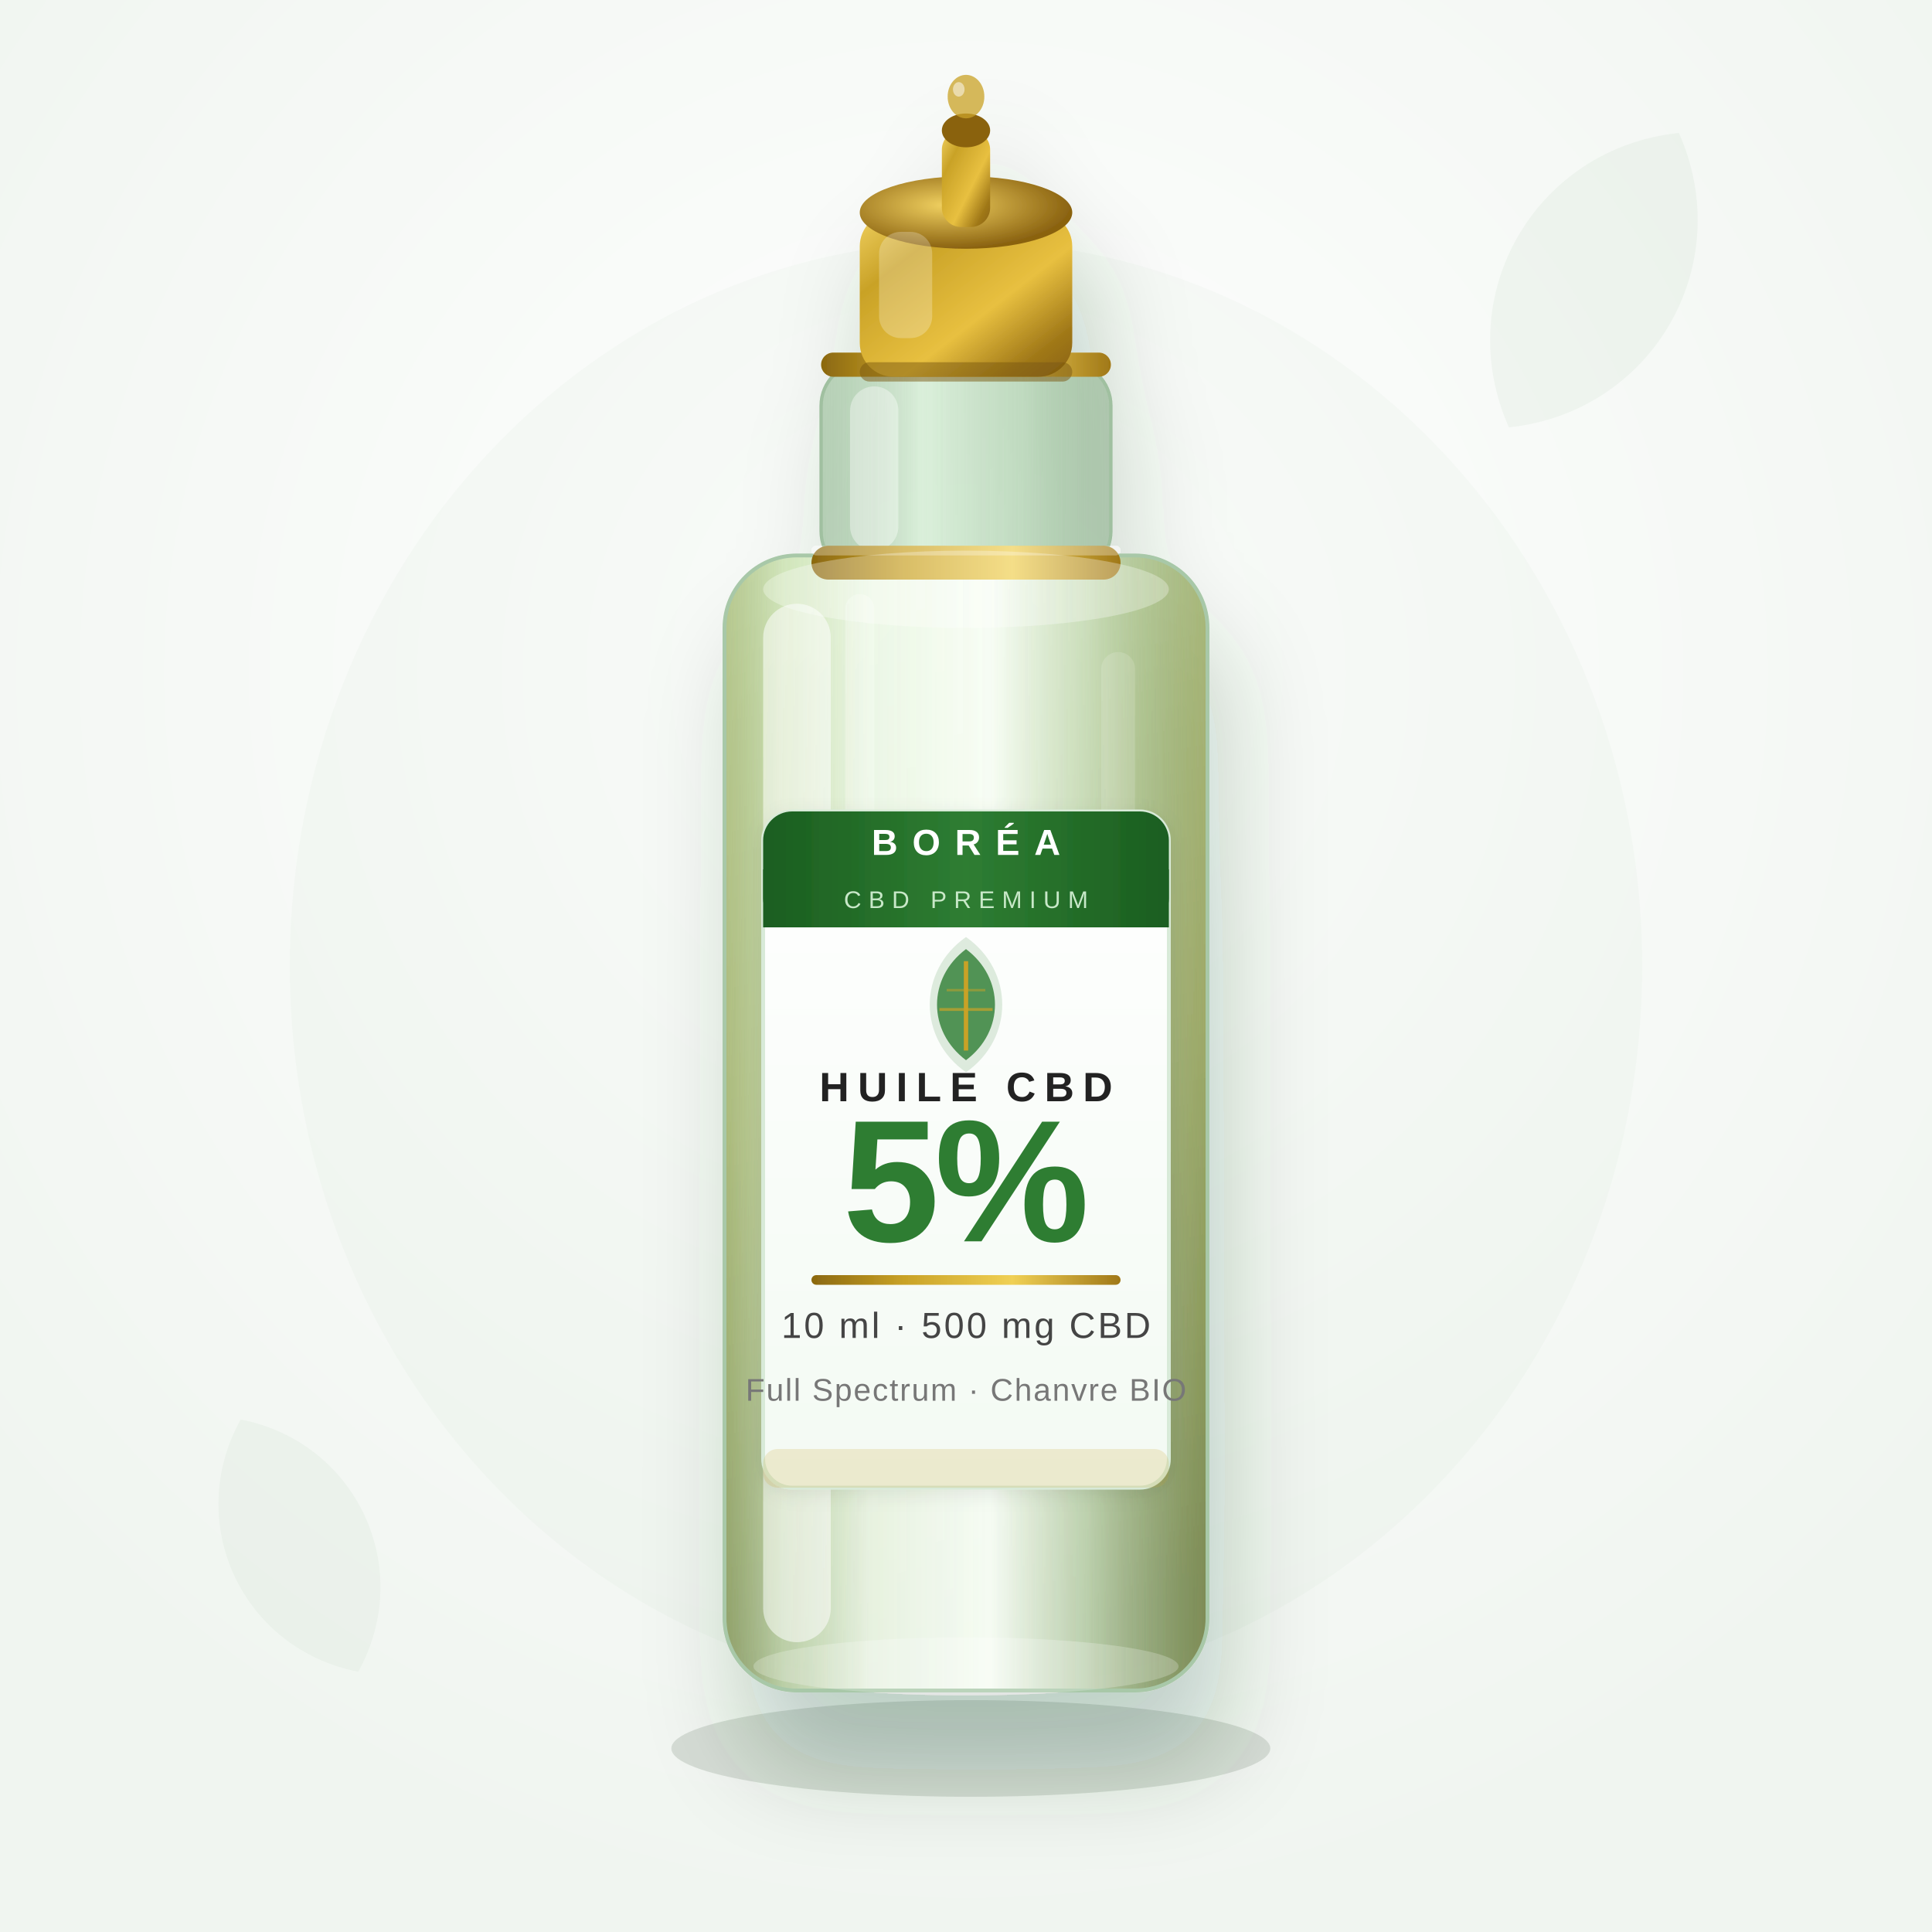
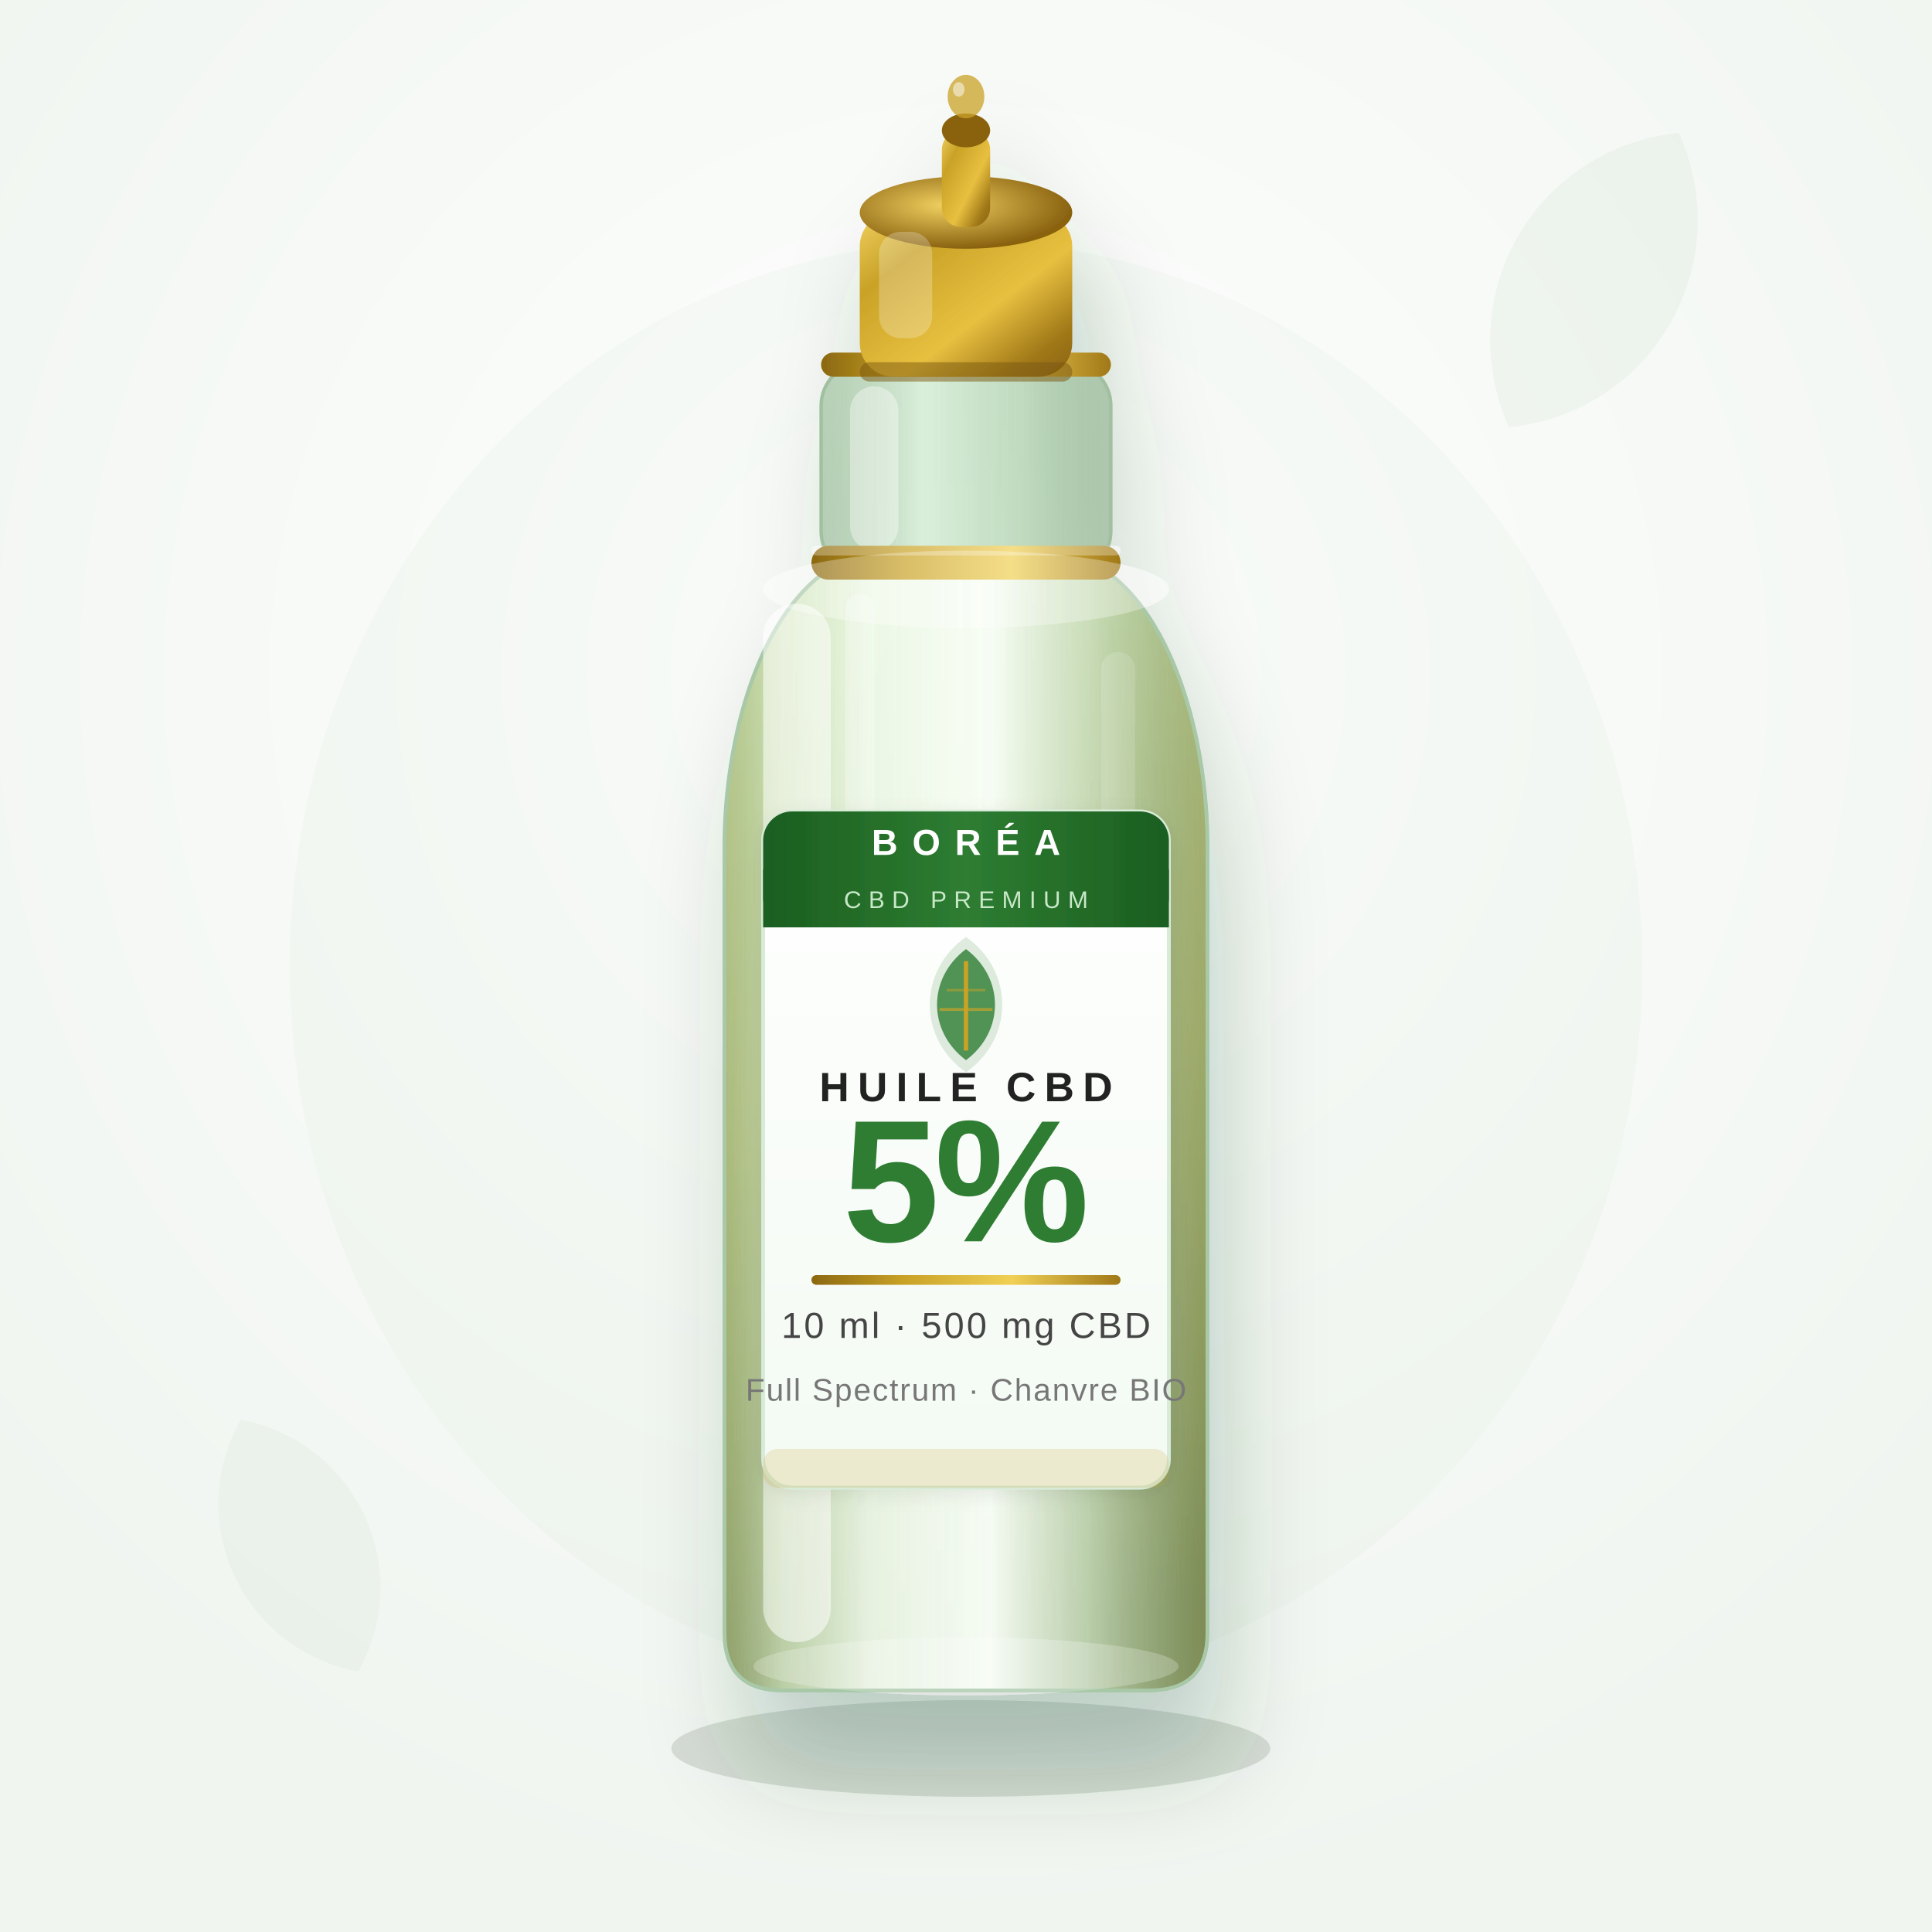
<svg xmlns="http://www.w3.org/2000/svg" viewBox="0 0 400 400" width="400" height="400">
  <defs>
    <radialGradient id="bg-h5" cx="50%" cy="35%" r="65%">
      <stop offset="0%" stop-color="#ffffff" />
      <stop offset="100%" stop-color="#f0f5f0" />
    </radialGradient>
    <linearGradient id="glass-h5" x1="0%" y1="0%" x2="100%" y2="0%">
      <stop offset="0%" stop-color="#8ab88a" stop-opacity="0.55" />
      <stop offset="12%" stop-color="#c8e8c8" stop-opacity="0.75" />
      <stop offset="30%" stop-color="#edfaed" stop-opacity="0.92" />
      <stop offset="55%" stop-color="#f8fff8" stop-opacity="0.97" />
      <stop offset="75%" stop-color="#c5e0c5" stop-opacity="0.82" />
      <stop offset="90%" stop-color="#90b890" stop-opacity="0.65" />
      <stop offset="100%" stop-color="#6a9a6a" stop-opacity="0.50" />
    </linearGradient>
    <linearGradient id="oil-h5" x1="0%" y1="0%" x2="10%" y2="100%">
      <stop offset="0%" stop-color="#e8c84a" stop-opacity="0.55" />
      <stop offset="50%" stop-color="#c9a227" stop-opacity="0.65" />
      <stop offset="100%" stop-color="#7a5e10" stop-opacity="0.75" />
    </linearGradient>
    <linearGradient id="neck-h5" x1="0%" y1="0%" x2="100%" y2="0%">
      <stop offset="0%" stop-color="#90b890" stop-opacity="0.6" />
      <stop offset="35%" stop-color="#daf0da" stop-opacity="0.9" />
      <stop offset="70%" stop-color="#b8d8b8" stop-opacity="0.8" />
      <stop offset="100%" stop-color="#80a880" stop-opacity="0.55" />
    </linearGradient>
    <linearGradient id="cap-h5" x1="0%" y1="0%" x2="100%" y2="100%">
      <stop offset="0%" stop-color="#f0d060" />
      <stop offset="25%" stop-color="#c9a227" />
      <stop offset="60%" stop-color="#e8c040" />
      <stop offset="85%" stop-color="#a07818" />
      <stop offset="100%" stop-color="#8a6210" />
    </linearGradient>
    <radialGradient id="cap-top-h5" cx="40%" cy="40%" r="60%">
      <stop offset="0%" stop-color="#f0d060" />
      <stop offset="100%" stop-color="#8a6210" />
    </radialGradient>
    <linearGradient id="label-h5" x1="0%" y1="0%" x2="0%" y2="100%">
      <stop offset="0%" stop-color="#ffffff" />
      <stop offset="100%" stop-color="#f3faf3" />
    </linearGradient>
    <linearGradient id="label-green-h5" x1="0%" y1="0%" x2="100%" y2="0%">
      <stop offset="0%" stop-color="#1b5e20" />
      <stop offset="50%" stop-color="#2e7d32" />
      <stop offset="100%" stop-color="#1b5e20" />
    </linearGradient>
    <linearGradient id="gold-h5" x1="0%" y1="0%" x2="100%" y2="0%">
      <stop offset="0%" stop-color="#8b6810" />
      <stop offset="30%" stop-color="#c9a227" />
      <stop offset="65%" stop-color="#f0d055" />
      <stop offset="100%" stop-color="#a07818" />
    </linearGradient>
    <filter id="shadow-h5" x="-30%" y="-20%" width="160%" height="160%">
      <feGaussianBlur in="SourceAlpha" stdDeviation="10" result="blur" />
      <feOffset dx="4" dy="16" result="offsetBlur" />
      <feFlood flood-color="#1a4020" flood-opacity="0.22" result="color" />
      <feComposite in="color" in2="offsetBlur" operator="in" result="shadow" />
      <feMerge>
        <feMergeNode in="shadow" />
        <feMergeNode in="SourceGraphic" />
      </feMerge>
    </filter>
    <filter id="label-shadow-h5">
      <feDropShadow dx="0" dy="1" stdDeviation="2" flood-color="#000" flood-opacity="0.08" />
    </filter>
    <clipPath id="bottle-clip-h5">
-       <rect x="150" y="115" width="100" height="235" rx="15" />
+       <path d="M170,119 C156,130 150,155 150,175 L150,338 Q150,350 162,350 L238,350 Q250,350 250,338 L250,175 C250,155 244,130 230,119 Z" />
    </clipPath>
    <clipPath id="neck-clip-h5">
      <rect x="170" y="75" width="60" height="42" />
    </clipPath>
  </defs>
  <rect width="400" height="400" fill="url(#bg-h5)" />
  <ellipse cx="200" cy="200" rx="140" ry="150" fill="#2e7d32" opacity="0.025" />
  <ellipse cx="201" cy="362" rx="62" ry="10" fill="#1a3a1a" opacity="0.14" />
  <g filter="url(#shadow-h5)">
-     <rect x="150" y="115" width="100" height="235" rx="15" fill="url(#oil-h5)" clip-path="url(#bottle-clip-h5)" />
-     <rect x="150" y="115" width="100" height="235" rx="15" fill="url(#glass-h5)" stroke="#a8c8a8" stroke-width="0.8" />
+     <path d="M170,119 C156,130 150,155 150,175 L150,338 Q150,350 162,350 L238,350 Q250,350 250,338 L250,175 C250,155 244,130 230,119 Z" fill="url(#oil-h5)" clip-path="url(#bottle-clip-h5)" />
+     <path d="M170,119 C156,130 150,155 150,175 L150,338 Q150,350 162,350 L238,350 Q250,350 250,338 L250,175 C250,155 244,130 230,119 Z" fill="url(#glass-h5)" stroke="#a8c8a8" stroke-width="0.8" />
    <rect x="170" y="75" width="60" height="44" rx="9" fill="url(#neck-h5)" stroke="#a0c0a0" stroke-width="0.7" />
    <rect x="176" y="80" width="10" height="34" rx="5" fill="white" opacity="0.38" />
    <rect x="168" y="113" width="64" height="7" rx="3.5" fill="url(#gold-h5)" />
    <rect x="168" y="113" width="64" height="2" rx="1" fill="white" opacity="0.3" />
    <rect x="170" y="73" width="60" height="5" rx="2.5" fill="url(#gold-h5)" />
    <rect x="158" y="125" width="14" height="215" rx="7" fill="white" opacity="0.52" />
    <rect x="175" y="123" width="6" height="100" rx="3" fill="white" opacity="0.24" />
    <ellipse cx="200" cy="122" rx="42" ry="8" fill="white" opacity="0.30" />
    <rect x="228" y="135" width="7" height="160" rx="3.5" fill="white" opacity="0.14" />
    <ellipse cx="200" cy="345" rx="44" ry="6" fill="white" opacity="0.22" />
    <rect x="158" y="168" width="84" height="140" rx="6" fill="url(#label-h5)" filter="url(#label-shadow-h5)" stroke="#d8ead8" stroke-width="0.8" />
    <rect x="158" y="168" width="84" height="24" rx="6" fill="url(#label-green-h5)" />
    <rect x="158" y="180" width="84" height="12" fill="url(#label-green-h5)" />
    <text x="200" y="177" font-family="'Helvetica Neue', Arial, sans-serif" font-size="7.5" font-weight="700" fill="white" text-anchor="middle" letter-spacing="3">BORÉA</text>
    <text x="200" y="188" font-family="'Helvetica Neue', Arial, sans-serif" font-size="5" font-weight="400" fill="#c8e8c8" text-anchor="middle" letter-spacing="1.5">CBD PREMIUM</text>
    <g transform="translate(200, 208)">
      <path d="M0,-14 C10,-7 10,7 0,14 C-10,7 -10,-7 0,-14Z" fill="#2e7d32" opacity="0.15" />
      <path d="M0,-11.5 C8,-5.5 8,5.5 0,11.5 C-8,5.5 -8,-5.5 0,-11.5Z" fill="#2e7d32" opacity="0.80" />
      <line x1="0" y1="-9" x2="0" y2="9.5" stroke="#c9a227" stroke-width="0.9" />
      <line x1="-5.5" y1="1" x2="5.5" y2="1" stroke="#c9a227" stroke-width="0.6" opacity="0.7" />
      <line x1="-4" y1="-3" x2="4" y2="-3" stroke="#c9a227" stroke-width="0.5" opacity="0.5" />
    </g>
    <text x="200" y="228" font-family="'Helvetica Neue', Arial, sans-serif" font-size="8.5" font-weight="600" fill="#222222" text-anchor="middle" letter-spacing="1.8">HUILE CBD</text>
    <text x="200" y="257" font-family="'Helvetica Neue', Arial, sans-serif" font-size="36" font-weight="900" fill="#2e7d32" text-anchor="middle" letter-spacing="-1">5%</text>
    <rect x="168" y="264" width="64" height="2" rx="1" fill="url(#gold-h5)" />
    <text x="200" y="277" font-family="'Helvetica Neue', Arial, sans-serif" font-size="7.5" fill="#444444" text-anchor="middle" letter-spacing="0.5">10 ml · 500 mg CBD</text>
    <text x="200" y="290" font-family="'Helvetica Neue', Arial, sans-serif" font-size="6.5" fill="#777777" text-anchor="middle" letter-spacing="0.3">Full Spectrum · Chanvre BIO</text>
    <rect x="158" y="300" width="84" height="8" rx="3" fill="#c9a227" opacity="0.18" />
    <rect x="178" y="44" width="44" height="34" rx="7" fill="url(#cap-h5)" />
    <ellipse cx="200" cy="44" rx="22" ry="7.5" fill="url(#cap-top-h5)" />
    <rect x="182" y="48" width="11" height="22" rx="4.5" fill="white" opacity="0.24" />
    <rect x="178" y="75" width="44" height="4" rx="2" fill="#7a5810" opacity="0.5" />
    <rect x="195" y="27" width="10" height="20" rx="4" fill="url(#cap-h5)" />
    <ellipse cx="200" cy="27" rx="5" ry="3.5" fill="#8a6210" />
    <ellipse cx="200" cy="20" rx="3.8" ry="4.5" fill="#c9a227" opacity="0.75" />
    <ellipse cx="198.5" cy="18.5" rx="1.2" ry="1.5" fill="white" opacity="0.5" />
  </g>
  <g opacity="0.045" transform="translate(330, 58) rotate(30) scale(2.2)">
    <path d="M0,-16 C11,-8 11,8 0,16 C-11,8 -11,-8 0,-16Z" fill="#2e7d32" />
  </g>
  <g opacity="0.04" transform="translate(62, 320) rotate(-25) scale(1.8)">
    <path d="M0,-16 C11,-8 11,8 0,16 C-11,8 -11,-8 0,-16Z" fill="#2e7d32" />
  </g>
</svg>
